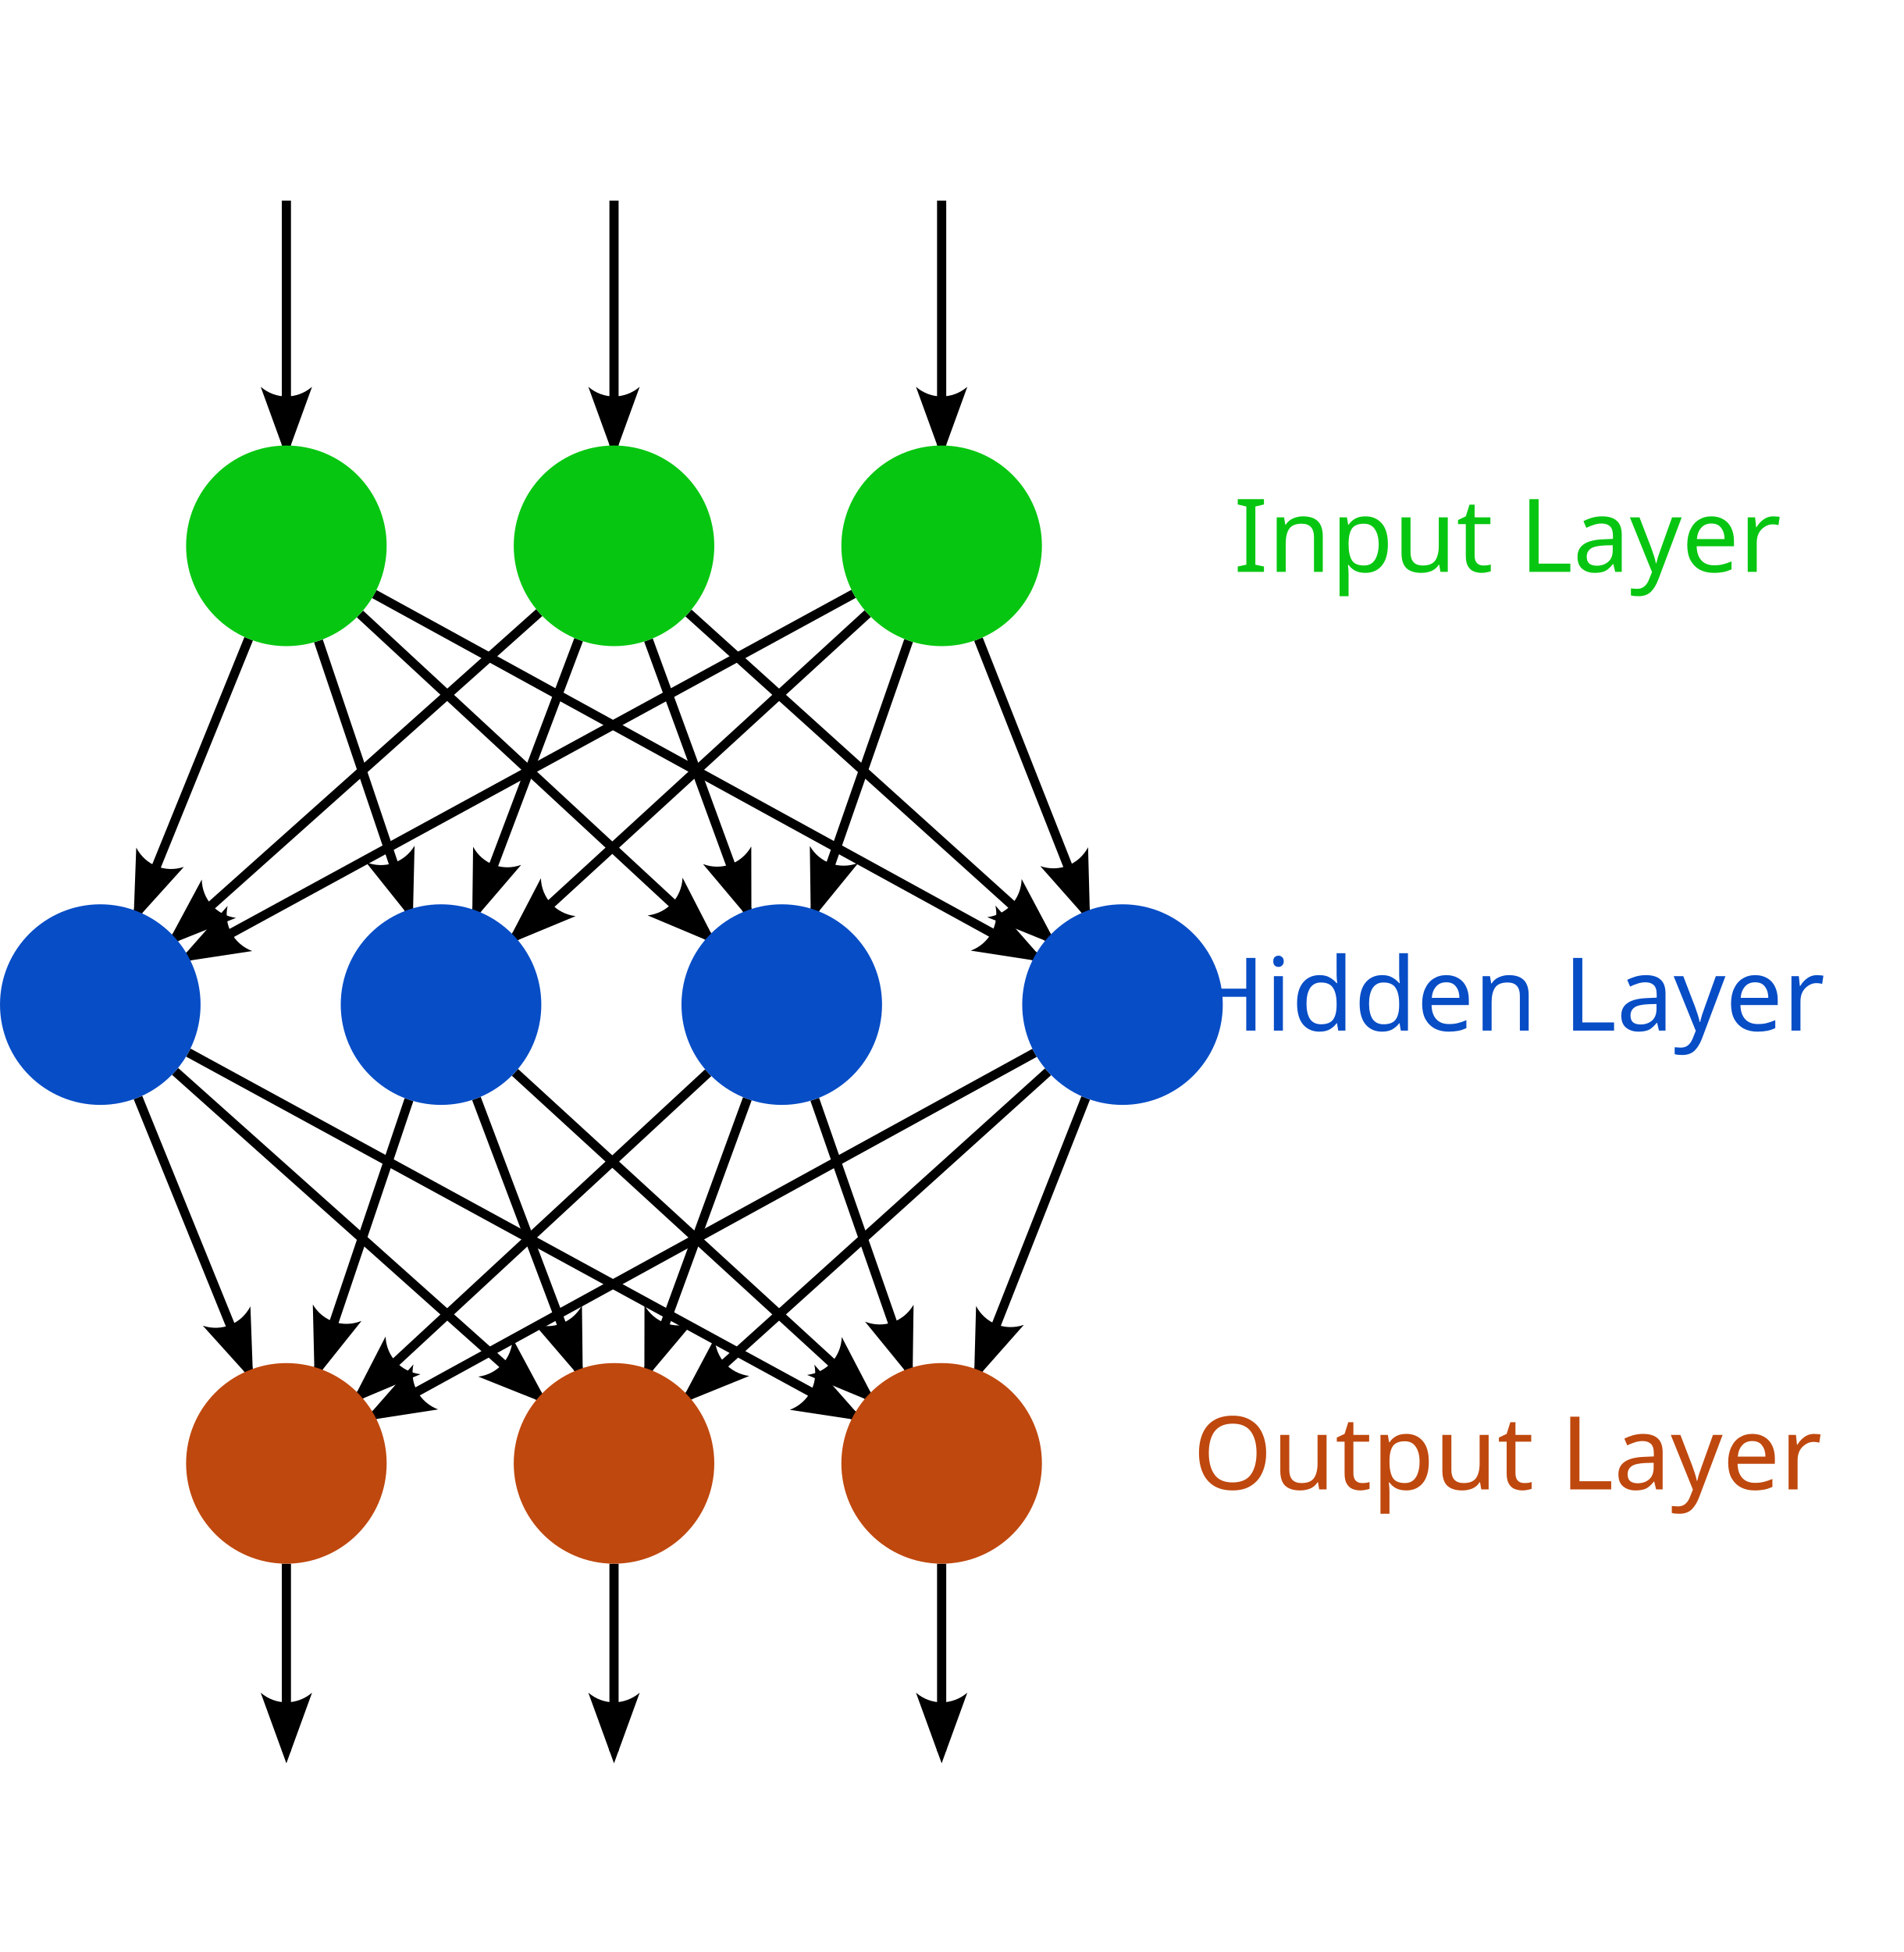
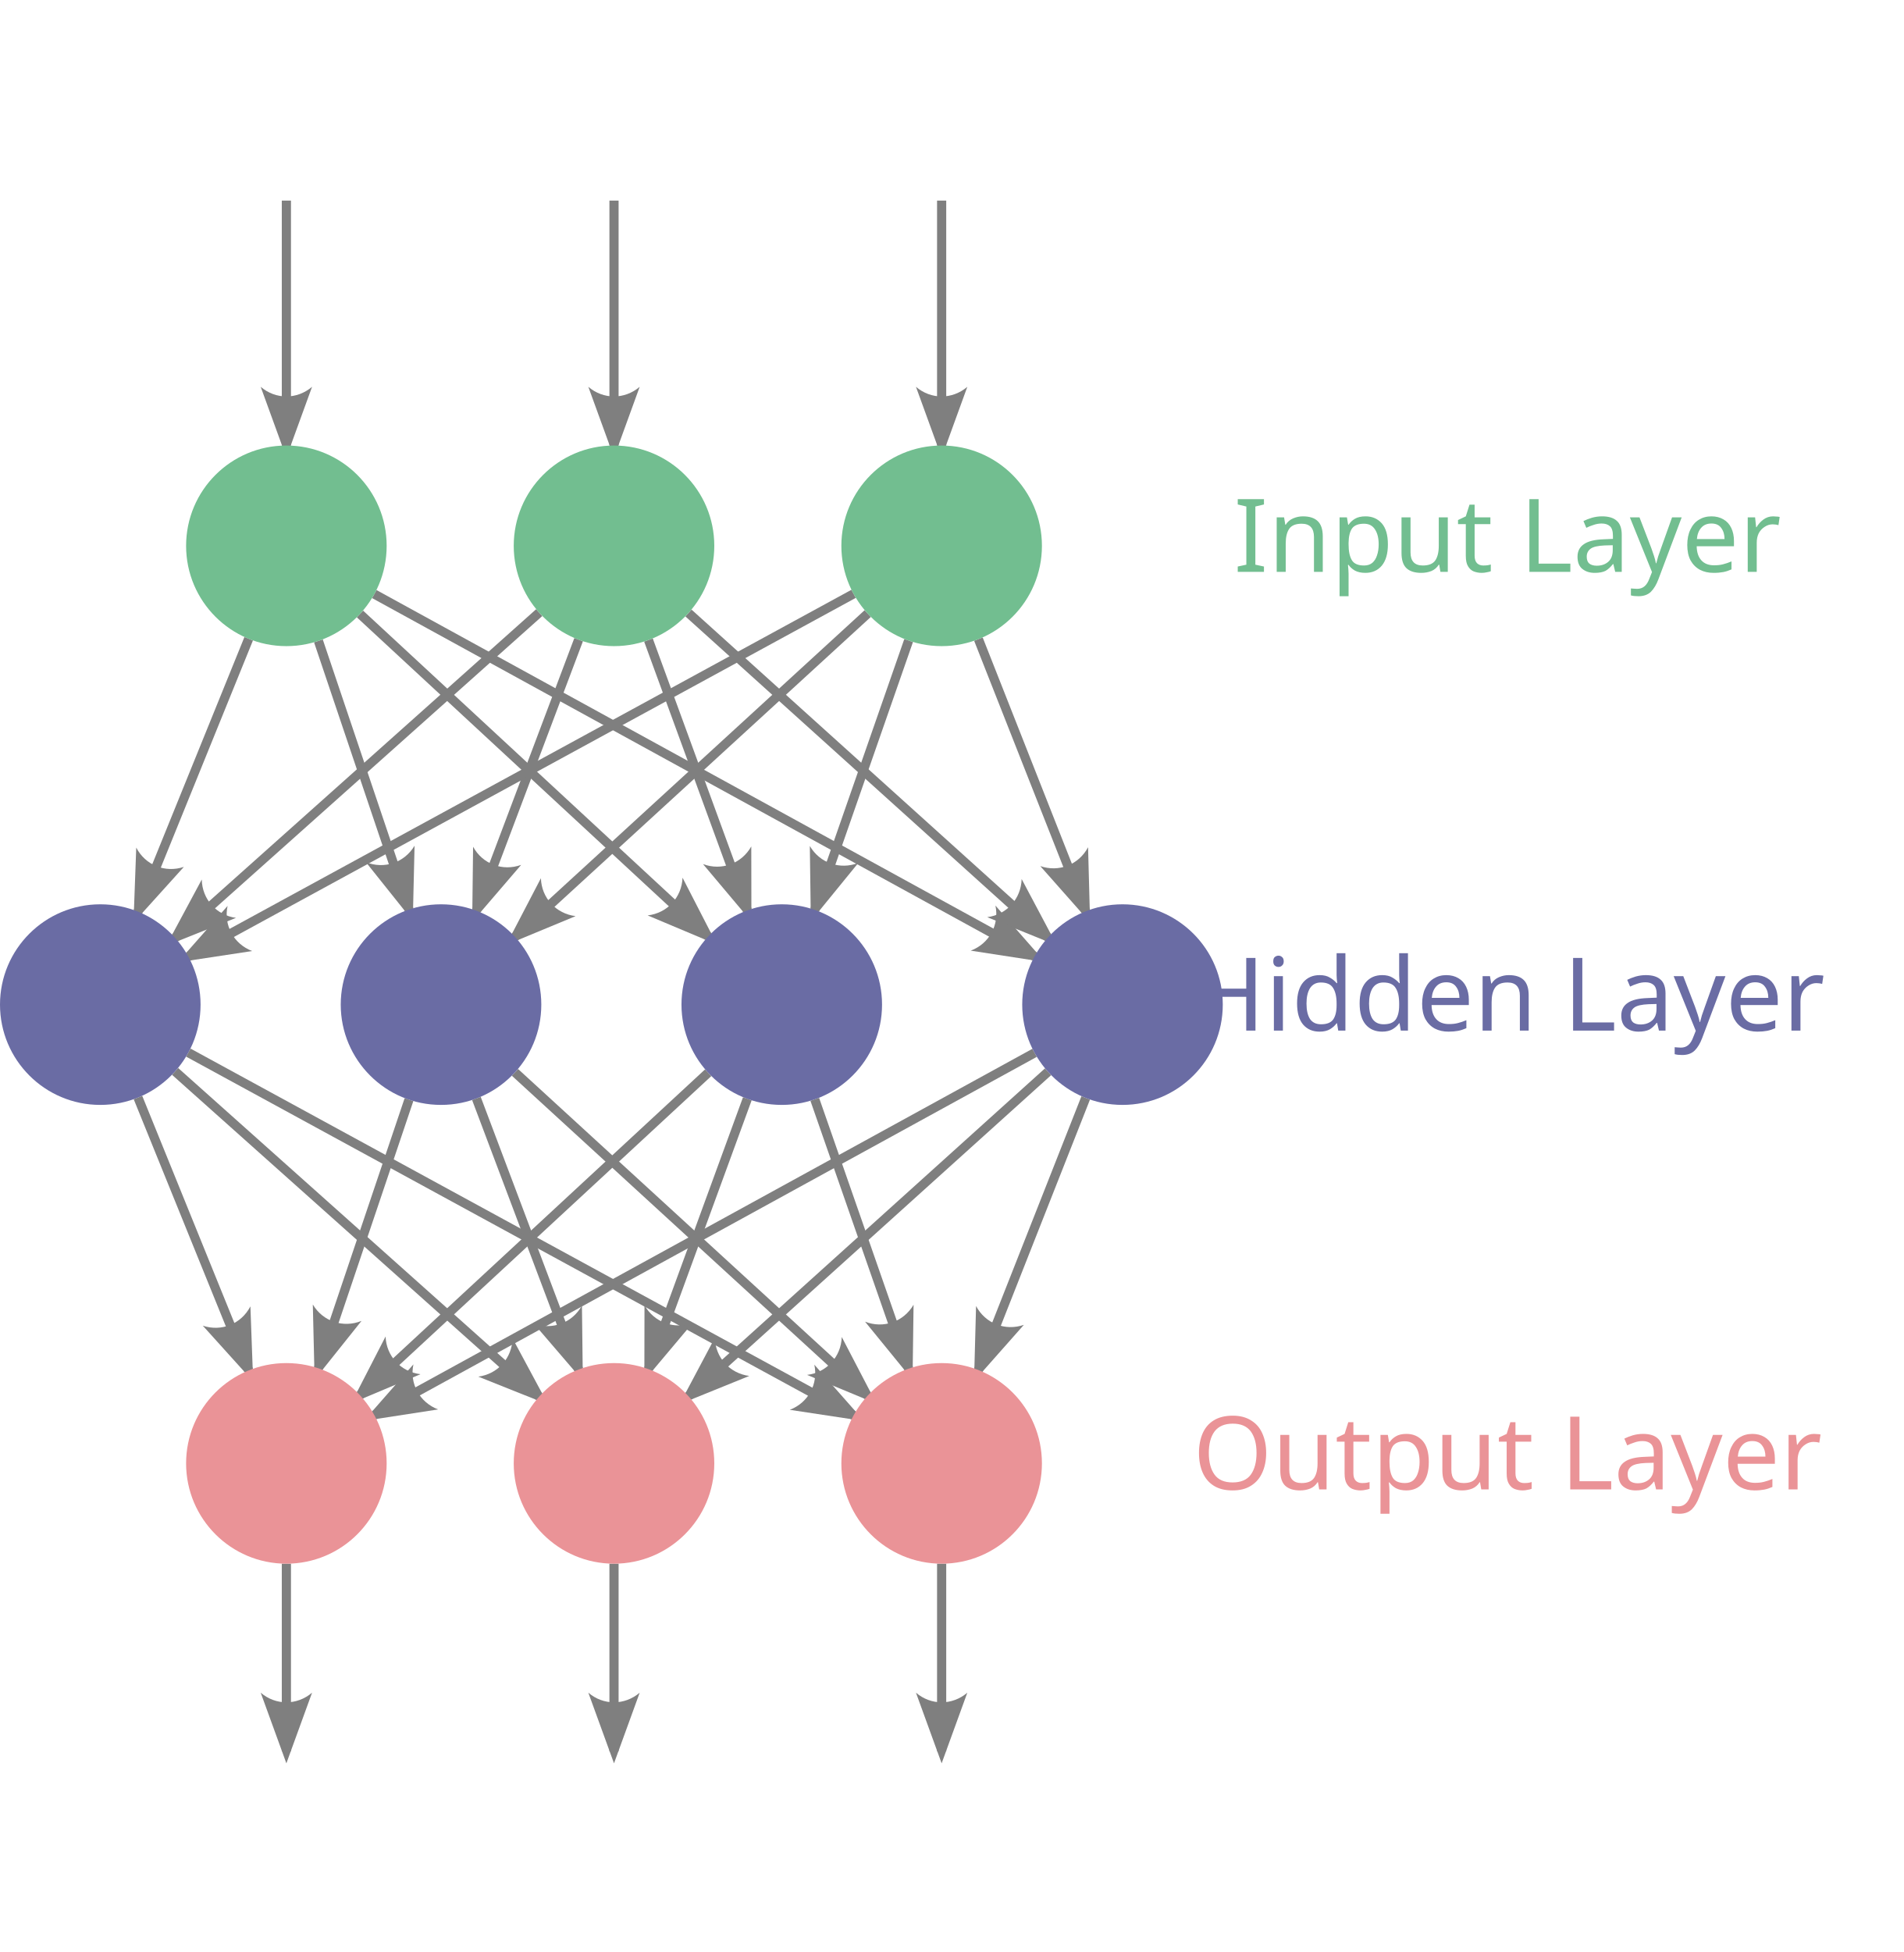
<svg xmlns="http://www.w3.org/2000/svg" width="145.25mm" height="148.918mm" viewBox="0 0 145.25 148.918" version="1.1" id="svg1">
  <defs id="defs1">
    <marker style="overflow:visible" id="marker11" refX="5" refY="0" orient="auto-start-reverse" markerWidth="1" markerHeight="1" viewBox="0 0 1 1" preserveAspectRatio="xMidYMid">
      <path transform="scale(0.7)" d="M -2,-4 9,0 -2,4 c 2,-2.33 2,-5.66 0,-8 z" style="fill:context-stroke;fill-rule:evenodd;stroke:none" id="path11" />
    </marker>
  </defs>
  <g id="layer1" transform="translate(-15.8,-41.01041)">
-     <path style="fill:none;fill-rule:evenodd;stroke:#000000;stroke-width:0.7;stroke-linecap:butt;stroke-linejoin:miter;stroke-dasharray:none;stroke-opacity:1;marker-end:url(#marker11)" d="M 34.775,89.742 26.328,110.561" id="path10" />
-     <path style="font-variation-settings:normal;opacity:1;vector-effect:none;fill:none;fill-opacity:1;fill-rule:evenodd;stroke:#000000;stroke-width:0.7;stroke-linecap:butt;stroke-linejoin:miter;stroke-miterlimit:4;stroke-dasharray:none;stroke-dashoffset:0;stroke-opacity:1;-inkscape-stroke:none;marker-end:url(#marker11);stop-color:#000000;stop-opacity:1" d="M 59.952,89.811 52.152,110.492" id="path7" />
-     <path style="font-variation-settings:normal;opacity:1;vector-effect:none;fill:none;fill-opacity:1;fill-rule:evenodd;stroke:#000000;stroke-width:0.7;stroke-linecap:butt;stroke-linejoin:miter;stroke-miterlimit:4;stroke-dasharray:none;stroke-dashoffset:0;stroke-opacity:1;-inkscape-stroke:none;marker-end:url(#marker11);stop-color:#000000;stop-opacity:1" d="m 40.096,89.903 6.911,20.499" id="path13" />
-     <path style="font-variation-settings:normal;opacity:1;vector-effect:none;fill:none;fill-opacity:1;fill-rule:evenodd;stroke:#000000;stroke-width:0.7;stroke-linecap:butt;stroke-linejoin:miter;stroke-miterlimit:4;stroke-dasharray:none;stroke-dashoffset:0;stroke-opacity:1;-inkscape-stroke:none;marker-end:url(#marker11);stop-color:#000000;stop-opacity:1" d="m 43.266,87.85 26.571,24.603" id="path14" />
-     <path style="font-variation-settings:normal;opacity:1;vector-effect:none;fill:none;fill-opacity:1;fill-rule:evenodd;stroke:#000000;stroke-width:0.7;stroke-linecap:butt;stroke-linejoin:miter;stroke-miterlimit:4;stroke-dasharray:none;stroke-dashoffset:0;stroke-opacity:1;-inkscape-stroke:none;marker-end:url(#marker11);stop-color:#000000;stop-opacity:1" d="M 44.36,86.332 94.743,113.972" id="path15" />
-     <path style="font-variation-settings:normal;opacity:1;vector-effect:none;fill:none;fill-opacity:1;fill-rule:evenodd;stroke:#000000;stroke-width:0.7;stroke-linecap:butt;stroke-linejoin:miter;stroke-miterlimit:4;stroke-dasharray:none;stroke-dashoffset:0;stroke-opacity:1;-inkscape-stroke:none;marker-end:url(#marker11);stop-color:#000000;stop-opacity:1" d="M 56.944,87.748 29.16,112.556" id="path16" />
-     <path style="font-variation-settings:normal;opacity:1;vector-effect:none;fill:none;fill-opacity:1;fill-rule:evenodd;stroke:#000000;stroke-width:0.7;stroke-linecap:butt;stroke-linejoin:miter;stroke-miterlimit:4;stroke-dasharray:none;stroke-dashoffset:0;stroke-opacity:1;-inkscape-stroke:none;marker-end:url(#marker11);stop-color:#000000;stop-opacity:1" d="m 65.28,89.838 7.544,20.628" id="path17" />
-     <path style="font-variation-settings:normal;opacity:1;vector-effect:none;fill:none;fill-opacity:1;fill-rule:evenodd;stroke:#000000;stroke-width:0.7;stroke-linecap:butt;stroke-linejoin:miter;stroke-miterlimit:4;stroke-dasharray:none;stroke-dashoffset:0;stroke-opacity:1;-inkscape-stroke:none;marker-end:url(#marker11);stop-color:#000000;stop-opacity:1" d="M 68.333,87.777 95.77,112.527" id="path18" />
-     <path style="font-variation-settings:normal;opacity:1;vector-effect:none;fill:none;fill-opacity:1;fill-rule:evenodd;stroke:#000000;stroke-width:0.7;stroke-linecap:butt;stroke-linejoin:miter;stroke-miterlimit:4;stroke-dasharray:none;stroke-dashoffset:0;stroke-opacity:1;-inkscape-stroke:none;marker-end:url(#marker11);stop-color:#000000;stop-opacity:1" d="M 80.934,86.314 30.17,113.989" id="path19" />
-     <path style="font-variation-settings:normal;opacity:1;vector-effect:none;fill:none;fill-opacity:1;fill-rule:evenodd;stroke:#000000;stroke-width:0.7;stroke-linecap:butt;stroke-linejoin:miter;stroke-miterlimit:4;stroke-dasharray:none;stroke-dashoffset:0;stroke-opacity:1;-inkscape-stroke:none;marker-end:url(#marker11);stop-color:#000000;stop-opacity:1" d="M 82.01,87.821 55.094,112.483" id="path20" />
-     <path style="font-variation-settings:normal;opacity:1;vector-effect:none;fill:none;fill-opacity:1;fill-rule:evenodd;stroke:#000000;stroke-width:0.7;stroke-linecap:butt;stroke-linejoin:miter;stroke-miterlimit:4;stroke-dasharray:none;stroke-dashoffset:0;stroke-opacity:1;-inkscape-stroke:none;marker-end:url(#marker11);stop-color:#000000;stop-opacity:1" d="M 85.133,89.877 77.97,110.426" id="path21" />
-     <path style="font-variation-settings:normal;opacity:1;vector-effect:none;fill:none;fill-opacity:1;fill-rule:evenodd;stroke:#000000;stroke-width:0.7;stroke-linecap:butt;stroke-linejoin:miter;stroke-miterlimit:4;stroke-dasharray:none;stroke-dashoffset:0;stroke-opacity:1;-inkscape-stroke:none;marker-end:url(#marker11);stop-color:#000000;stop-opacity:1" d="m 90.458,89.77 8.187,20.763" id="path22" />
-     <path style="font-variation-settings:normal;opacity:1;vector-effect:none;fill:none;fill-opacity:1;fill-rule:evenodd;stroke:#000000;stroke-width:0.7;stroke-linecap:butt;stroke-linejoin:miter;stroke-miterlimit:4;stroke-dasharray:none;stroke-dashoffset:0;stroke-opacity:1;-inkscape-stroke:none;marker-end:url(#marker11);stop-color:#000000;stop-opacity:1" d="m 26.328,124.742 8.447,20.819" id="path23" />
-     <path style="font-variation-settings:normal;opacity:1;vector-effect:none;fill:none;fill-opacity:1;fill-rule:evenodd;stroke:#000000;stroke-width:0.7;stroke-linecap:butt;stroke-linejoin:miter;stroke-miterlimit:4;stroke-dasharray:none;stroke-dashoffset:0;stroke-opacity:1;-inkscape-stroke:none;marker-end:url(#marker11);stop-color:#000000;stop-opacity:1" d="m 29.16,122.748 27.785,24.808" id="path24" />
-     <path style="font-variation-settings:normal;opacity:1;vector-effect:none;fill:none;fill-opacity:1;fill-rule:evenodd;stroke:#000000;stroke-width:0.7;stroke-linecap:butt;stroke-linejoin:miter;stroke-miterlimit:4;stroke-dasharray:none;stroke-dashoffset:0;stroke-opacity:1;-inkscape-stroke:none;marker-end:url(#marker11);stop-color:#000000;stop-opacity:1" d="m 30.17,121.314 50.764,27.675" id="path25" />
-     <path style="font-variation-settings:normal;opacity:1;vector-effect:none;fill:none;fill-opacity:1;fill-rule:evenodd;stroke:#000000;stroke-width:0.7;stroke-linecap:butt;stroke-linejoin:miter;stroke-miterlimit:4;stroke-dasharray:none;stroke-dashoffset:0;stroke-opacity:1;-inkscape-stroke:none;marker-end:url(#marker11);stop-color:#000000;stop-opacity:1" d="m 47.007,124.903 -6.911,20.499" id="path26" />
-     <path style="font-variation-settings:normal;opacity:1;vector-effect:none;fill:none;fill-opacity:1;fill-rule:evenodd;stroke:#000000;stroke-width:0.7;stroke-linecap:butt;stroke-linejoin:miter;stroke-miterlimit:4;stroke-dasharray:none;stroke-dashoffset:0;stroke-opacity:1;-inkscape-stroke:none;marker-end:url(#marker11);stop-color:#000000;stop-opacity:1" d="m 52.152,124.811 7.8,20.681" id="path27" />
-     <path style="font-variation-settings:normal;opacity:1;vector-effect:none;fill:none;fill-opacity:1;fill-rule:evenodd;stroke:#000000;stroke-width:0.7;stroke-linecap:butt;stroke-linejoin:miter;stroke-miterlimit:4;stroke-dasharray:none;stroke-dashoffset:0;stroke-opacity:1;-inkscape-stroke:none;marker-end:url(#marker11);stop-color:#000000;stop-opacity:1" d="M 55.094,122.821 82.01,147.483" id="path28" />
-     <path style="font-variation-settings:normal;opacity:1;vector-effect:none;fill:none;fill-opacity:1;fill-rule:evenodd;stroke:#000000;stroke-width:0.7;stroke-linecap:butt;stroke-linejoin:miter;stroke-miterlimit:4;stroke-dasharray:none;stroke-dashoffset:0;stroke-opacity:1;-inkscape-stroke:none;marker-end:url(#marker11);stop-color:#000000;stop-opacity:1" d="M 69.837,122.85 43.266,147.453" id="path29" />
-     <path style="font-variation-settings:normal;opacity:1;vector-effect:none;fill:none;fill-opacity:1;fill-rule:evenodd;stroke:#000000;stroke-width:0.7;stroke-linecap:butt;stroke-linejoin:miter;stroke-miterlimit:4;stroke-dasharray:none;stroke-dashoffset:0;stroke-opacity:1;-inkscape-stroke:none;marker-end:url(#marker11);stop-color:#000000;stop-opacity:1" d="m 72.824,124.838 -7.544,20.628" id="path30" />
-     <path style="font-variation-settings:normal;opacity:1;vector-effect:none;fill:none;fill-opacity:1;fill-rule:evenodd;stroke:#000000;stroke-width:0.7;stroke-linecap:butt;stroke-linejoin:miter;stroke-miterlimit:4;stroke-dasharray:none;stroke-dashoffset:0;stroke-opacity:1;-inkscape-stroke:none;marker-end:url(#marker11);stop-color:#000000;stop-opacity:1" d="m 77.97,124.877 7.163,20.549" id="path31" />
-     <path style="font-variation-settings:normal;opacity:1;vector-effect:none;fill:none;fill-opacity:1;fill-rule:evenodd;stroke:#000000;stroke-width:0.7;stroke-linecap:butt;stroke-linejoin:miter;stroke-miterlimit:4;stroke-dasharray:none;stroke-dashoffset:0;stroke-opacity:1;-inkscape-stroke:none;marker-end:url(#marker11);stop-color:#000000;stop-opacity:1" d="M 94.743,121.332 44.36,148.972" id="path32" />
-     <path style="font-variation-settings:normal;opacity:1;vector-effect:none;fill:none;fill-opacity:1;fill-rule:evenodd;stroke:#000000;stroke-width:0.7;stroke-linecap:butt;stroke-linejoin:miter;stroke-miterlimit:4;stroke-dasharray:none;stroke-dashoffset:0;stroke-opacity:1;-inkscape-stroke:none;marker-end:url(#marker11);stop-color:#000000;stop-opacity:1" d="M 95.77,122.777 68.333,147.527" id="path33" />
-     <path style="font-variation-settings:normal;opacity:1;vector-effect:none;fill:none;fill-opacity:1;fill-rule:evenodd;stroke:#000000;stroke-width:0.7;stroke-linecap:butt;stroke-linejoin:miter;stroke-miterlimit:4;stroke-dasharray:none;stroke-dashoffset:0;stroke-opacity:1;-inkscape-stroke:none;marker-end:url(#marker11);stop-color:#000000;stop-opacity:1" d="m 98.645,124.77 -8.187,20.763" id="path34" />
+     <path style="fill:none;fill-rule:evenodd;stroke:#7f7f7f;stroke-width:0.7;stroke-linecap:butt;stroke-linejoin:miter;stroke-dasharray:none;stroke-opacity:1;marker-end:url(#marker11)" d="M 34.775,89.742 26.328,110.561" id="path10" />
+     <path style="font-variation-settings:normal;opacity:1;vector-effect:none;fill:none;fill-opacity:1;fill-rule:evenodd;stroke:#7f7f7f;stroke-width:0.7;stroke-linecap:butt;stroke-linejoin:miter;stroke-miterlimit:4;stroke-dasharray:none;stroke-dashoffset:0;stroke-opacity:1;-inkscape-stroke:none;marker-end:url(#marker11);stop-color:#000000;stop-opacity:1" d="M 59.952,89.811 52.152,110.492" id="path7" />
+     <path style="font-variation-settings:normal;opacity:1;vector-effect:none;fill:none;fill-opacity:1;fill-rule:evenodd;stroke:#7f7f7f;stroke-width:0.7;stroke-linecap:butt;stroke-linejoin:miter;stroke-miterlimit:4;stroke-dasharray:none;stroke-dashoffset:0;stroke-opacity:1;-inkscape-stroke:none;marker-end:url(#marker11);stop-color:#000000;stop-opacity:1" d="m 40.096,89.903 6.911,20.499" id="path13" />
+     <path style="font-variation-settings:normal;opacity:1;vector-effect:none;fill:none;fill-opacity:1;fill-rule:evenodd;stroke:#7f7f7f;stroke-width:0.7;stroke-linecap:butt;stroke-linejoin:miter;stroke-miterlimit:4;stroke-dasharray:none;stroke-dashoffset:0;stroke-opacity:1;-inkscape-stroke:none;marker-end:url(#marker11);stop-color:#000000;stop-opacity:1" d="m 43.266,87.85 26.571,24.603" id="path14" />
+     <path style="font-variation-settings:normal;opacity:1;vector-effect:none;fill:none;fill-opacity:1;fill-rule:evenodd;stroke:#7f7f7f;stroke-width:0.7;stroke-linecap:butt;stroke-linejoin:miter;stroke-miterlimit:4;stroke-dasharray:none;stroke-dashoffset:0;stroke-opacity:1;-inkscape-stroke:none;marker-end:url(#marker11);stop-color:#000000;stop-opacity:1" d="M 44.36,86.332 94.743,113.972" id="path15" />
+     <path style="font-variation-settings:normal;opacity:1;vector-effect:none;fill:none;fill-opacity:1;fill-rule:evenodd;stroke:#7f7f7f;stroke-width:0.7;stroke-linecap:butt;stroke-linejoin:miter;stroke-miterlimit:4;stroke-dasharray:none;stroke-dashoffset:0;stroke-opacity:1;-inkscape-stroke:none;marker-end:url(#marker11);stop-color:#000000;stop-opacity:1" d="M 56.944,87.748 29.16,112.556" id="path16" />
+     <path style="font-variation-settings:normal;opacity:1;vector-effect:none;fill:none;fill-opacity:1;fill-rule:evenodd;stroke:#7f7f7f;stroke-width:0.7;stroke-linecap:butt;stroke-linejoin:miter;stroke-miterlimit:4;stroke-dasharray:none;stroke-dashoffset:0;stroke-opacity:1;-inkscape-stroke:none;marker-end:url(#marker11);stop-color:#000000;stop-opacity:1" d="m 65.28,89.838 7.544,20.628" id="path17" />
+     <path style="font-variation-settings:normal;opacity:1;vector-effect:none;fill:none;fill-opacity:1;fill-rule:evenodd;stroke:#7f7f7f;stroke-width:0.7;stroke-linecap:butt;stroke-linejoin:miter;stroke-miterlimit:4;stroke-dasharray:none;stroke-dashoffset:0;stroke-opacity:1;-inkscape-stroke:none;marker-end:url(#marker11);stop-color:#000000;stop-opacity:1" d="M 68.333,87.777 95.77,112.527" id="path18" />
+     <path style="font-variation-settings:normal;opacity:1;vector-effect:none;fill:none;fill-opacity:1;fill-rule:evenodd;stroke:#7f7f7f;stroke-width:0.7;stroke-linecap:butt;stroke-linejoin:miter;stroke-miterlimit:4;stroke-dasharray:none;stroke-dashoffset:0;stroke-opacity:1;-inkscape-stroke:none;marker-end:url(#marker11);stop-color:#000000;stop-opacity:1" d="M 80.934,86.314 30.17,113.989" id="path19" />
+     <path style="font-variation-settings:normal;opacity:1;vector-effect:none;fill:none;fill-opacity:1;fill-rule:evenodd;stroke:#7f7f7f;stroke-width:0.7;stroke-linecap:butt;stroke-linejoin:miter;stroke-miterlimit:4;stroke-dasharray:none;stroke-dashoffset:0;stroke-opacity:1;-inkscape-stroke:none;marker-end:url(#marker11);stop-color:#000000;stop-opacity:1" d="M 82.01,87.821 55.094,112.483" id="path20" />
+     <path style="font-variation-settings:normal;opacity:1;vector-effect:none;fill:none;fill-opacity:1;fill-rule:evenodd;stroke:#7f7f7f;stroke-width:0.7;stroke-linecap:butt;stroke-linejoin:miter;stroke-miterlimit:4;stroke-dasharray:none;stroke-dashoffset:0;stroke-opacity:1;-inkscape-stroke:none;marker-end:url(#marker11);stop-color:#000000;stop-opacity:1" d="M 85.133,89.877 77.97,110.426" id="path21" />
+     <path style="font-variation-settings:normal;opacity:1;vector-effect:none;fill:none;fill-opacity:1;fill-rule:evenodd;stroke:#7f7f7f;stroke-width:0.7;stroke-linecap:butt;stroke-linejoin:miter;stroke-miterlimit:4;stroke-dasharray:none;stroke-dashoffset:0;stroke-opacity:1;-inkscape-stroke:none;marker-end:url(#marker11);stop-color:#000000;stop-opacity:1" d="m 90.458,89.77 8.187,20.763" id="path22" />
+     <path style="font-variation-settings:normal;opacity:1;vector-effect:none;fill:none;fill-opacity:1;fill-rule:evenodd;stroke:#7f7f7f;stroke-width:0.7;stroke-linecap:butt;stroke-linejoin:miter;stroke-miterlimit:4;stroke-dasharray:none;stroke-dashoffset:0;stroke-opacity:1;-inkscape-stroke:none;marker-end:url(#marker11);stop-color:#000000;stop-opacity:1" d="m 26.328,124.742 8.447,20.819" id="path23" />
+     <path style="font-variation-settings:normal;opacity:1;vector-effect:none;fill:none;fill-opacity:1;fill-rule:evenodd;stroke:#7f7f7f;stroke-width:0.7;stroke-linecap:butt;stroke-linejoin:miter;stroke-miterlimit:4;stroke-dasharray:none;stroke-dashoffset:0;stroke-opacity:1;-inkscape-stroke:none;marker-end:url(#marker11);stop-color:#000000;stop-opacity:1" d="m 29.16,122.748 27.785,24.808" id="path24" />
+     <path style="font-variation-settings:normal;opacity:1;vector-effect:none;fill:none;fill-opacity:1;fill-rule:evenodd;stroke:#7f7f7f;stroke-width:0.7;stroke-linecap:butt;stroke-linejoin:miter;stroke-miterlimit:4;stroke-dasharray:none;stroke-dashoffset:0;stroke-opacity:1;-inkscape-stroke:none;marker-end:url(#marker11);stop-color:#000000;stop-opacity:1" d="m 30.17,121.314 50.764,27.675" id="path25" />
+     <path style="font-variation-settings:normal;opacity:1;vector-effect:none;fill:none;fill-opacity:1;fill-rule:evenodd;stroke:#7f7f7f;stroke-width:0.7;stroke-linecap:butt;stroke-linejoin:miter;stroke-miterlimit:4;stroke-dasharray:none;stroke-dashoffset:0;stroke-opacity:1;-inkscape-stroke:none;marker-end:url(#marker11);stop-color:#000000;stop-opacity:1" d="m 47.007,124.903 -6.911,20.499" id="path26" />
+     <path style="font-variation-settings:normal;opacity:1;vector-effect:none;fill:none;fill-opacity:1;fill-rule:evenodd;stroke:#7f7f7f;stroke-width:0.7;stroke-linecap:butt;stroke-linejoin:miter;stroke-miterlimit:4;stroke-dasharray:none;stroke-dashoffset:0;stroke-opacity:1;-inkscape-stroke:none;marker-end:url(#marker11);stop-color:#000000;stop-opacity:1" d="m 52.152,124.811 7.8,20.681" id="path27" />
+     <path style="font-variation-settings:normal;opacity:1;vector-effect:none;fill:none;fill-opacity:1;fill-rule:evenodd;stroke:#7f7f7f;stroke-width:0.7;stroke-linecap:butt;stroke-linejoin:miter;stroke-miterlimit:4;stroke-dasharray:none;stroke-dashoffset:0;stroke-opacity:1;-inkscape-stroke:none;marker-end:url(#marker11);stop-color:#000000;stop-opacity:1" d="M 55.094,122.821 82.01,147.483" id="path28" />
+     <path style="font-variation-settings:normal;opacity:1;vector-effect:none;fill:none;fill-opacity:1;fill-rule:evenodd;stroke:#7f7f7f;stroke-width:0.7;stroke-linecap:butt;stroke-linejoin:miter;stroke-miterlimit:4;stroke-dasharray:none;stroke-dashoffset:0;stroke-opacity:1;-inkscape-stroke:none;marker-end:url(#marker11);stop-color:#000000;stop-opacity:1" d="M 69.837,122.85 43.266,147.453" id="path29" />
+     <path style="font-variation-settings:normal;opacity:1;vector-effect:none;fill:none;fill-opacity:1;fill-rule:evenodd;stroke:#7f7f7f;stroke-width:0.7;stroke-linecap:butt;stroke-linejoin:miter;stroke-miterlimit:4;stroke-dasharray:none;stroke-dashoffset:0;stroke-opacity:1;-inkscape-stroke:none;marker-end:url(#marker11);stop-color:#000000;stop-opacity:1" d="m 72.824,124.838 -7.544,20.628" id="path30" />
+     <path style="font-variation-settings:normal;opacity:1;vector-effect:none;fill:none;fill-opacity:1;fill-rule:evenodd;stroke:#7f7f7f;stroke-width:0.7;stroke-linecap:butt;stroke-linejoin:miter;stroke-miterlimit:4;stroke-dasharray:none;stroke-dashoffset:0;stroke-opacity:1;-inkscape-stroke:none;marker-end:url(#marker11);stop-color:#000000;stop-opacity:1" d="m 77.97,124.877 7.163,20.549" id="path31" />
+     <path style="font-variation-settings:normal;opacity:1;vector-effect:none;fill:none;fill-opacity:1;fill-rule:evenodd;stroke:#7f7f7f;stroke-width:0.7;stroke-linecap:butt;stroke-linejoin:miter;stroke-miterlimit:4;stroke-dasharray:none;stroke-dashoffset:0;stroke-opacity:1;-inkscape-stroke:none;marker-end:url(#marker11);stop-color:#000000;stop-opacity:1" d="M 94.743,121.332 44.36,148.972" id="path32" />
+     <path style="font-variation-settings:normal;opacity:1;vector-effect:none;fill:none;fill-opacity:1;fill-rule:evenodd;stroke:#7f7f7f;stroke-width:0.7;stroke-linecap:butt;stroke-linejoin:miter;stroke-miterlimit:4;stroke-dasharray:none;stroke-dashoffset:0;stroke-opacity:1;-inkscape-stroke:none;marker-end:url(#marker11);stop-color:#000000;stop-opacity:1" d="M 95.77,122.777 68.333,147.527" id="path33" />
+     <path style="font-variation-settings:normal;opacity:1;vector-effect:none;fill:none;fill-opacity:1;fill-rule:evenodd;stroke:#7f7f7f;stroke-width:0.7;stroke-linecap:butt;stroke-linejoin:miter;stroke-miterlimit:4;stroke-dasharray:none;stroke-dashoffset:0;stroke-opacity:1;-inkscape-stroke:none;marker-end:url(#marker11);stop-color:#000000;stop-opacity:1" d="m 98.645,124.77 -8.187,20.763" id="path34" />
    <circle style="fill:none;fill-opacity:0.151;stroke:none;stroke-width:0.45;stroke-opacity:1" id="path1-1" cx="37.652" cy="48.662" r="7.652" />
    <circle style="fill:none;fill-opacity:0.151;stroke:none;stroke-width:0.45;stroke-opacity:1" id="path1-5-05" cx="62.652" cy="48.662" r="7.652" />
    <circle style="fill:none;fill-opacity:0.151;stroke:none;stroke-width:0.45;stroke-opacity:1" id="path1-5-2-1" cx="87.652" cy="48.662" r="7.652" />
-     <path style="font-variation-settings:normal;opacity:1;vector-effect:none;fill:none;fill-opacity:1;fill-rule:evenodd;stroke:#000000;stroke-width:0.7;stroke-linecap:butt;stroke-linejoin:miter;stroke-miterlimit:4;stroke-dasharray:none;stroke-dashoffset:0;stroke-opacity:1;-inkscape-stroke:none;marker-end:url(#marker11);stop-color:#000000;stop-opacity:1" d="M 37.652,56.314 V 75" id="path36" />
-     <path style="font-variation-settings:normal;opacity:1;vector-effect:none;fill:none;fill-opacity:1;fill-rule:evenodd;stroke:#000000;stroke-width:0.7;stroke-linecap:butt;stroke-linejoin:miter;stroke-miterlimit:4;stroke-dasharray:none;stroke-dashoffset:0;stroke-opacity:1;-inkscape-stroke:none;marker-end:url(#marker11);stop-color:#000000;stop-opacity:1" d="M 62.652,56.314 V 75" id="path37" />
-     <path style="font-variation-settings:normal;opacity:1;vector-effect:none;fill:none;fill-opacity:1;fill-rule:evenodd;stroke:#000000;stroke-width:0.7;stroke-linecap:butt;stroke-linejoin:miter;stroke-miterlimit:4;stroke-dasharray:none;stroke-dashoffset:0;stroke-opacity:1;-inkscape-stroke:none;marker-end:url(#marker11);stop-color:#000000;stop-opacity:1" d="M 87.652,56.314 V 75" id="path38" />
+     <path style="font-variation-settings:normal;opacity:1;vector-effect:none;fill:none;fill-opacity:1;fill-rule:evenodd;stroke:#7f7f7f;stroke-width:0.7;stroke-linecap:butt;stroke-linejoin:miter;stroke-miterlimit:4;stroke-dasharray:none;stroke-dashoffset:0;stroke-opacity:1;-inkscape-stroke:none;marker-end:url(#marker11);stop-color:#000000;stop-opacity:1" d="M 37.652,56.314 V 75" id="path36" />
+     <path style="font-variation-settings:normal;opacity:1;vector-effect:none;fill:#7f7f7f;fill-opacity:1;fill-rule:nonzero;stroke:#7f7f7f;stroke-width:0.7;stroke-linecap:butt;stroke-linejoin:miter;stroke-miterlimit:4;stroke-dasharray:none;stroke-dashoffset:0;stroke-opacity:1;-inkscape-stroke:none;marker-end:url(#marker11);stop-color:#000000;stop-opacity:1" d="M 62.652,56.314 V 75" id="path37" />
+     <path style="font-variation-settings:normal;opacity:1;vector-effect:none;fill:none;fill-opacity:1;fill-rule:evenodd;stroke:#7f7f7f;stroke-width:0.7;stroke-linecap:butt;stroke-linejoin:miter;stroke-miterlimit:4;stroke-dasharray:none;stroke-dashoffset:0;stroke-opacity:1;-inkscape-stroke:none;marker-end:url(#marker11);stop-color:#000000;stop-opacity:1" d="M 87.652,56.314 V 75" id="path38" />
    <circle style="fill:none;fill-opacity:1;stroke:none;stroke-width:0.45;stroke-opacity:1" id="path1-2-9" cx="37.652" cy="182.277" r="7.652" />
    <circle style="fill:none;fill-opacity:1;stroke:none;stroke-width:0.45;stroke-opacity:1" id="path1-5-6-0" cx="62.652" cy="182.277" r="7.652" />
    <circle style="fill:none;fill-opacity:1;stroke:none;stroke-width:0.45;stroke-opacity:1" id="path1-5-2-6-8" cx="87.652" cy="182.277" r="7.652" />
-     <path style="font-variation-settings:normal;opacity:1;vector-effect:none;fill:none;fill-opacity:1;fill-rule:evenodd;stroke:#000000;stroke-width:0.7;stroke-linecap:butt;stroke-linejoin:miter;stroke-miterlimit:4;stroke-dasharray:none;stroke-dashoffset:0;stroke-opacity:1;-inkscape-stroke:none;marker-end:url(#marker11);stop-color:#000000;stop-opacity:1" d="m 37.652,160.304 v 14.321" id="path39" />
-     <path style="font-variation-settings:normal;opacity:1;vector-effect:none;fill:none;fill-opacity:1;fill-rule:evenodd;stroke:#000000;stroke-width:0.7;stroke-linecap:butt;stroke-linejoin:miter;stroke-miterlimit:4;stroke-dasharray:none;stroke-dashoffset:0;stroke-opacity:1;-inkscape-stroke:none;marker-end:url(#marker11);stop-color:#000000;stop-opacity:1" d="m 62.652,160.304 v 14.321" id="path40" />
-     <path style="font-variation-settings:normal;opacity:1;vector-effect:none;fill:none;fill-opacity:1;fill-rule:evenodd;stroke:#000000;stroke-width:0.7;stroke-linecap:butt;stroke-linejoin:miter;stroke-miterlimit:4;stroke-dasharray:none;stroke-dashoffset:0;stroke-opacity:1;-inkscape-stroke:none;marker-end:url(#marker11);stop-color:#000000;stop-opacity:1" d="m 87.652,160.304 v 14.321" id="path41" />
+     <path style="font-variation-settings:normal;opacity:1;vector-effect:none;fill:none;fill-opacity:1;fill-rule:evenodd;stroke:#7f7f7f;stroke-width:0.7;stroke-linecap:butt;stroke-linejoin:miter;stroke-miterlimit:4;stroke-dasharray:none;stroke-dashoffset:0;stroke-opacity:1;-inkscape-stroke:none;marker-end:url(#marker11);stop-color:#000000;stop-opacity:1" d="m 37.652,160.304 v 14.321" id="path39" />
+     <path style="font-variation-settings:normal;opacity:1;vector-effect:none;fill:none;fill-opacity:1;fill-rule:evenodd;stroke:#7f7f7f;stroke-width:0.7;stroke-linecap:butt;stroke-linejoin:miter;stroke-miterlimit:4;stroke-dasharray:none;stroke-dashoffset:0;stroke-opacity:1;-inkscape-stroke:none;marker-end:url(#marker11);stop-color:#000000;stop-opacity:1" d="m 62.652,160.304 v 14.321" id="path40" />
+     <path style="font-variation-settings:normal;opacity:1;vector-effect:none;fill:none;fill-opacity:1;fill-rule:evenodd;stroke:#7f7f7f;stroke-width:0.7;stroke-linecap:butt;stroke-linejoin:miter;stroke-miterlimit:4;stroke-dasharray:none;stroke-dashoffset:0;stroke-opacity:1;-inkscape-stroke:none;marker-end:url(#marker11);stop-color:#000000;stop-opacity:1" d="m 87.652,160.304 v 14.321" id="path41" />
    <g id="g42">
-       <circle style="fill:#bf480e;fill-opacity:1;stroke:none;stroke-width:0.45;stroke-opacity:1" id="path1-2" cx="37.652" cy="152.652" r="7.652" />
-       <circle style="fill:#bf480e;fill-opacity:1;stroke:none;stroke-width:0.45;stroke-opacity:1" id="path1-5-6" cx="62.652" cy="152.652" r="7.652" />
-       <circle style="fill:#bf480e;fill-opacity:1;stroke:none;stroke-width:0.45;stroke-opacity:1" id="path1-5-2-6" cx="87.652" cy="152.652" r="7.652" />
+       <circle style="fill:#ea9397;fill-opacity:1;stroke:none;stroke-width:0.45;stroke-opacity:1" id="path1-2" cx="37.652" cy="152.652" r="7.652" />
+       <circle style="fill:#ea9397;fill-opacity:1;stroke:none;stroke-width:0.45;stroke-opacity:1" id="path1-5-6" cx="62.652" cy="152.652" r="7.652" />
+       <circle style="fill:#ea9397;fill-opacity:1;stroke:none;stroke-width:0.45;stroke-opacity:1" id="path1-5-2-6" cx="87.652" cy="152.652" r="7.652" />
    </g>
    <g id="g35">
-       <circle style="fill:#074dc6;fill-opacity:1;stroke:none;stroke-width:0.45;stroke-opacity:1" id="path1-7" cx="23.452" cy="117.652" r="7.652" />
-       <circle style="fill:#074dc6;fill-opacity:1;stroke:none;stroke-width:0.45;stroke-opacity:1" id="path1-5-0" cx="49.452" cy="117.652" r="7.652" />
-       <circle style="fill:#074dc6;fill-opacity:1;stroke:none;stroke-width:0.45;stroke-opacity:1" id="path1-5-2-9" cx="75.452" cy="117.652" r="7.652" />
-       <circle style="fill:#074dc6;fill-opacity:1;stroke:none;stroke-width:0.45;stroke-opacity:1" id="path1-5-2-9-0" cx="101.452" cy="117.652" r="7.652" />
+       <circle style="fill:#6a6ca4;fill-opacity:1;stroke:none;stroke-width:0.45;stroke-opacity:1" id="path1-7" cx="23.452" cy="117.652" r="7.652" />
+       <circle style="fill:#6a6ca4;fill-opacity:1;stroke:none;stroke-width:0.45;stroke-opacity:1" id="path1-5-0" cx="49.452" cy="117.652" r="7.652" />
+       <circle style="fill:#6a6ca4;fill-opacity:1;stroke:none;stroke-width:0.45;stroke-opacity:1" id="path1-5-2-9" cx="75.452" cy="117.652" r="7.652" />
+       <circle style="fill:#6a6ca4;fill-opacity:1;stroke:none;stroke-width:0.45;stroke-opacity:1" id="path1-5-2-9-0" cx="101.452" cy="117.652" r="7.652" />
    </g>
    <g id="g41">
-       <circle style="fill:#07c611;fill-opacity:1;stroke:none;stroke-width:0.45;stroke-opacity:1" id="path1" cx="37.652" cy="82.652" r="7.652" />
-       <circle style="fill:#07c611;fill-opacity:1;stroke:none;stroke-width:0.45;stroke-opacity:1" id="path1-5" cx="62.652" cy="82.652" r="7.652" />
-       <circle style="fill:#07c611;fill-opacity:1;stroke:none;stroke-width:0.45;stroke-opacity:1" id="path1-5-2" cx="87.652" cy="82.652" r="7.652" />
+       <circle style="fill:#72be90;fill-opacity:1;stroke:none;stroke-width:0.45;stroke-opacity:1" id="path1" cx="37.652" cy="82.652" r="7.652" />
+       <circle style="fill:#72be90;fill-opacity:1;stroke:none;stroke-width:0.45;stroke-opacity:1" id="path1-5" cx="62.652" cy="82.652" r="7.652" />
+       <circle style="fill:#72be90;fill-opacity:1;stroke:none;stroke-width:0.45;stroke-opacity:1" id="path1-5-2" cx="87.652" cy="82.652" r="7.652" />
    </g>
-     <text xml:space="preserve" style="font-size:4.939px;font-family:monospace;-inkscape-font-specification:'monospace, Normal';text-align:center;text-anchor:middle;fill:#07c611;fill-opacity:1;stroke:none;stroke-width:0.7;-inkscape-stroke:none" x="138.256" y="84.635" id="text1">
-       <tspan id="tspan1" style="font-style:normal;font-variant:normal;font-weight:normal;font-stretch:normal;font-size:7.761px;font-family:Sans;-inkscape-font-specification:'Sans, Normal';font-variant-ligatures:normal;font-variant-caps:normal;font-variant-numeric:normal;font-variant-east-asian:normal;fill:#07c611;fill-opacity:1;stroke:none;stroke-width:0.7" x="138.256" y="84.635">Input Layer</tspan>
+     <text xml:space="preserve" style="font-size:4.939px;font-family:monospace;-inkscape-font-specification:'monospace, Normal';text-align:center;text-anchor:middle;fill:#72be90;fill-opacity:1;stroke:none;stroke-width:0.7;-inkscape-stroke:none" x="138.256" y="84.635" id="text1">
+       <tspan id="tspan1" style="font-style:normal;font-variant:normal;font-weight:normal;font-stretch:normal;font-size:7.761px;font-family:Sans;-inkscape-font-specification:'Sans, Normal';font-variant-ligatures:normal;font-variant-caps:normal;font-variant-numeric:normal;font-variant-east-asian:normal;fill:#72be90;fill-opacity:1;stroke:none;stroke-width:0.7" x="138.256" y="84.635">Input Layer</tspan>
    </text>
-     <text xml:space="preserve" style="font-size:4.939px;font-family:monospace;-inkscape-font-specification:'monospace, Normal';text-align:center;text-anchor:middle;fill:#074dc6;fill-opacity:1;stroke:none;stroke-width:0.7;-inkscape-stroke:none" x="138.256" y="119.635" id="text1-2">
-       <tspan id="tspan1-0" style="font-style:normal;font-variant:normal;font-weight:normal;font-stretch:normal;font-size:7.761px;font-family:Sans;-inkscape-font-specification:'Sans, Normal';font-variant-ligatures:normal;font-variant-caps:normal;font-variant-numeric:normal;font-variant-east-asian:normal;fill:#074dc6;fill-opacity:1;stroke:none;stroke-width:0.7" x="138.256" y="119.635">Hidden Layer</tspan>
+     <text xml:space="preserve" style="font-size:4.939px;font-family:monospace;-inkscape-font-specification:'monospace, Normal';text-align:center;text-anchor:middle;fill:#6a6ca4;fill-opacity:1;stroke:none;stroke-width:0.7;-inkscape-stroke:none" x="138.256" y="119.635" id="text1-2">
+       <tspan id="tspan1-0" style="font-style:normal;font-variant:normal;font-weight:normal;font-stretch:normal;font-size:7.761px;font-family:Sans;-inkscape-font-specification:'Sans, Normal';font-variant-ligatures:normal;font-variant-caps:normal;font-variant-numeric:normal;font-variant-east-asian:normal;fill:#6a6ca4;fill-opacity:1;stroke:none;stroke-width:0.7" x="138.256" y="119.635">Hidden Layer</tspan>
    </text>
-     <text xml:space="preserve" style="font-size:4.939px;font-family:monospace;-inkscape-font-specification:'monospace, Normal';text-align:center;text-anchor:middle;fill:#bf480e;fill-opacity:1;stroke:none;stroke-width:0.7;-inkscape-stroke:none" x="138.256" y="154.635" id="text1-26">
-       <tspan id="tspan1-6" style="font-style:normal;font-variant:normal;font-weight:normal;font-stretch:normal;font-size:7.761px;font-family:Sans;-inkscape-font-specification:'Sans, Normal';font-variant-ligatures:normal;font-variant-caps:normal;font-variant-numeric:normal;font-variant-east-asian:normal;fill:#bf480e;fill-opacity:1;stroke:none;stroke-width:0.7" x="138.256" y="154.635">Output Layer</tspan>
+     <text xml:space="preserve" style="font-size:4.939px;font-family:monospace;-inkscape-font-specification:'monospace, Normal';text-align:center;text-anchor:middle;fill:#ea9397;fill-opacity:1;stroke:none;stroke-width:0.7;-inkscape-stroke:none" x="138.256" y="154.635" id="text1-26">
+       <tspan id="tspan1-6" style="font-style:normal;font-variant:normal;font-weight:normal;font-stretch:normal;font-size:7.761px;font-family:Sans;-inkscape-font-specification:'Sans, Normal';font-variant-ligatures:normal;font-variant-caps:normal;font-variant-numeric:normal;font-variant-east-asian:normal;fill:#ea9397;fill-opacity:1;stroke:none;stroke-width:0.7" x="138.256" y="154.635">Output Layer</tspan>
    </text>
  </g>
</svg>
